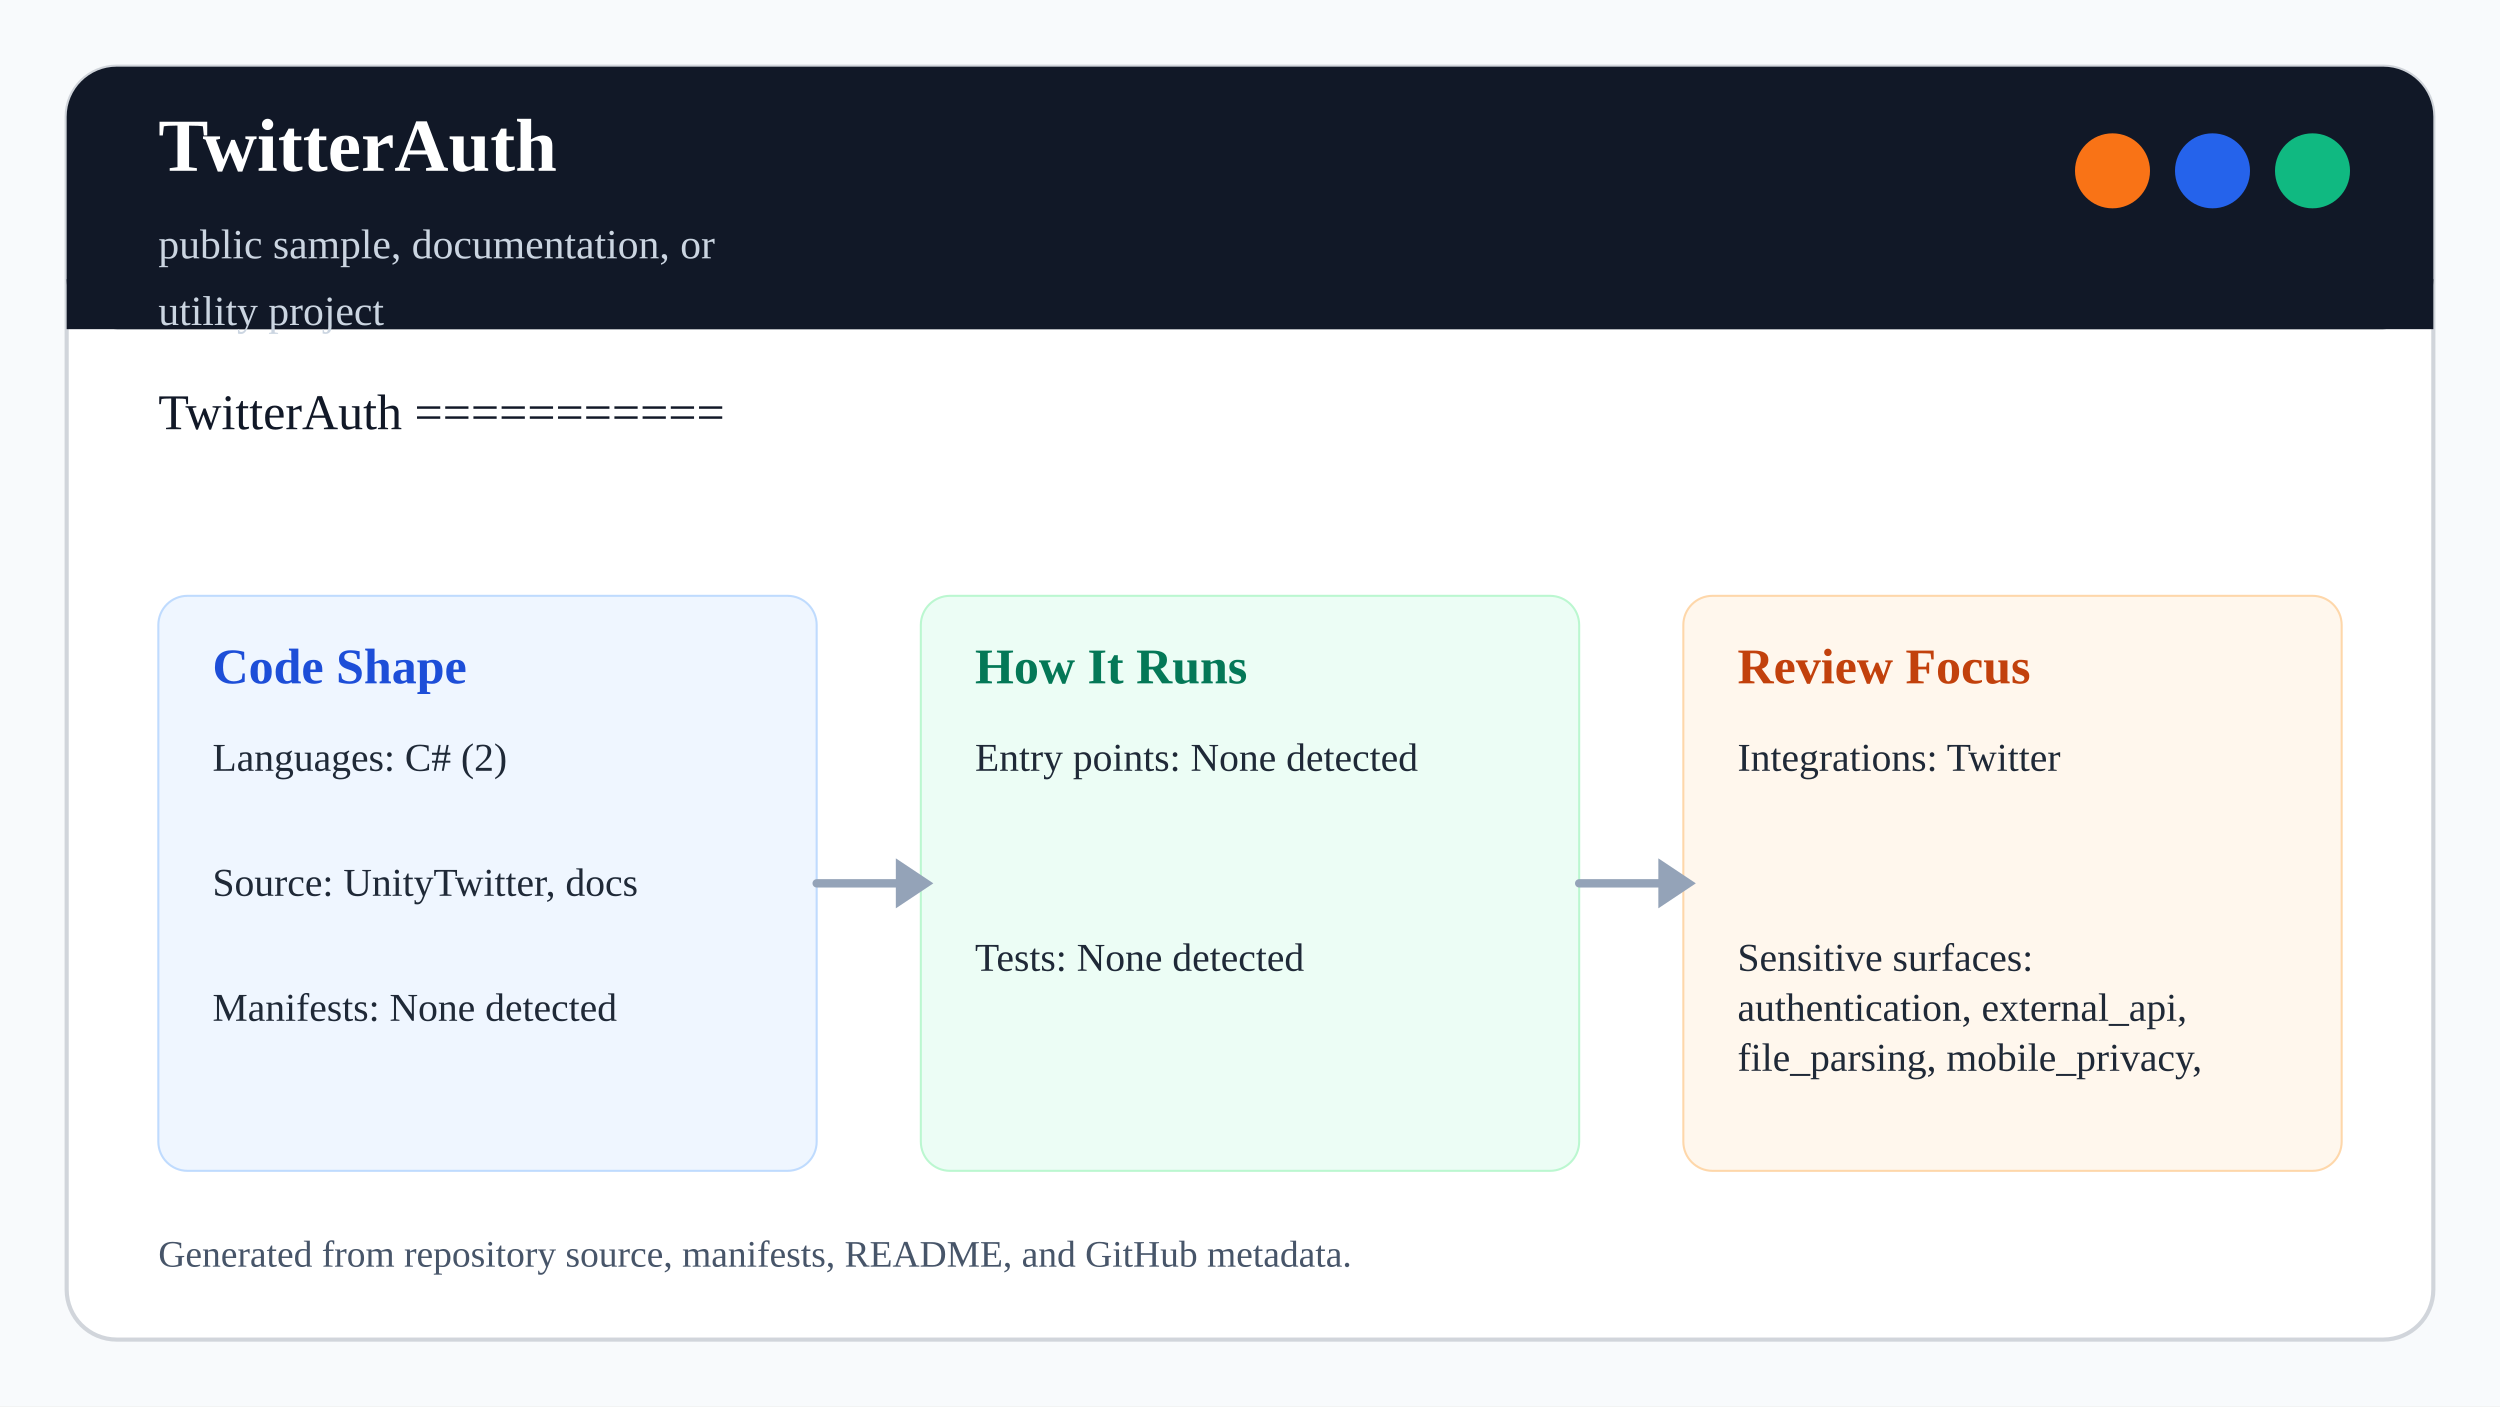
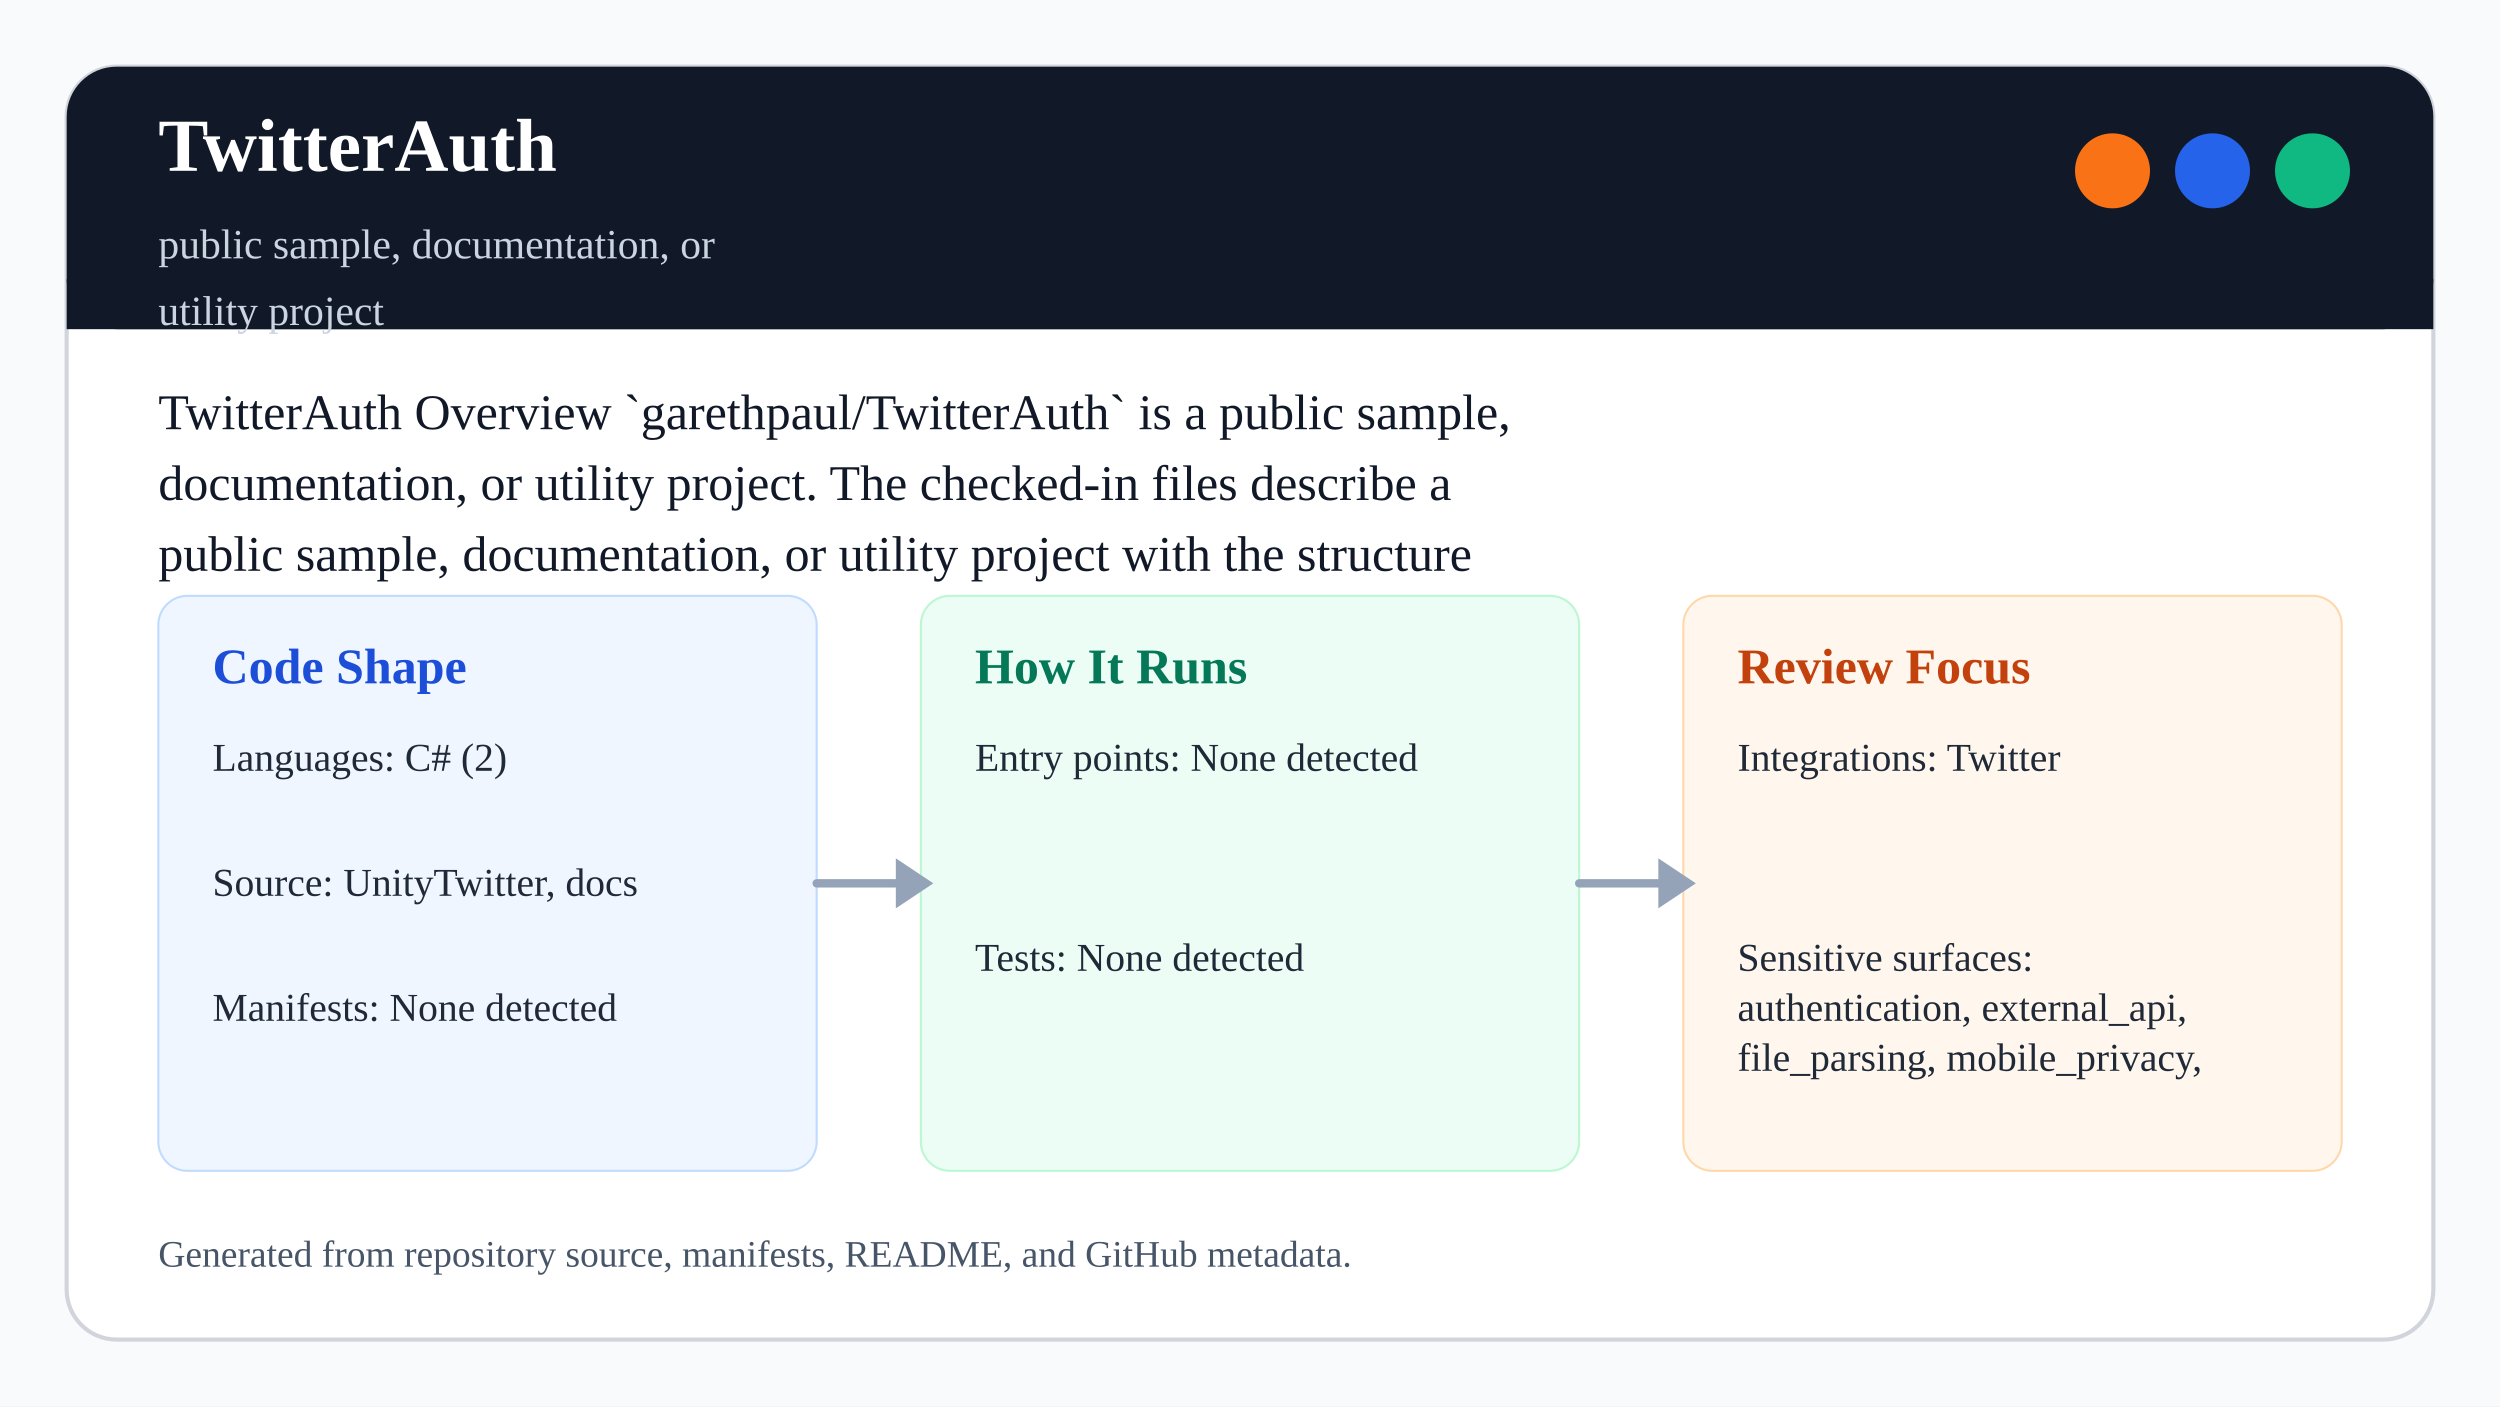
<svg xmlns="http://www.w3.org/2000/svg" width="1200" height="675" viewBox="0 0 1200 675" role="img" aria-labelledby="title desc">
  <rect width="1200" height="675" fill="#f8fafc" />
  <rect x="32" y="32" width="1136" height="611" rx="24" fill="#ffffff" stroke="#d1d5db" stroke-width="2" />
  <rect x="32" y="32" width="1136" height="126" rx="24" fill="#111827" />
  <path d="M32 134h1136v24H32z" fill="#111827" />
  <circle cx="1062" cy="82" r="18" fill="#2563eb" />
  <circle cx="1110" cy="82" r="18" fill="#10b981" />
  <circle cx="1014" cy="82" r="18" fill="#f97316" />
  <text x="76" y="82" font-size="36" fill="#ffffff" font-weight="700">TwitterAuth</text>
  <text x="76" y="124" font-size="20" fill="#cbd5e1">public sample, documentation, or</text>
  <text x="76" y="156" font-size="20" fill="#cbd5e1">utility project</text>
-   <text x="76" y="206" font-size="24" fill="#111827">TwitterAuth ===========</text>
+   <text x="76" y="206" font-size="24" fill="#111827">TwitterAuth Overview `garethpaul/TwitterAuth` is a public sample,</text>
+   <text x="76" y="240" font-size="24" fill="#111827">documentation, or utility project. The checked-in files describe a</text>
+   <text x="76" y="274" font-size="24" fill="#111827">public sample, documentation, or utility project with the structure</text>
  <rect x="76" y="286" width="316" height="276" rx="14" fill="#eff6ff" stroke="#bfdbfe" />
  <text x="102" y="328" font-size="24" font-weight="700" fill="#1d4ed8">Code Shape</text>
  <text x="102" y="370" font-size="19" fill="#1f2937">Languages: C# (2)</text>
  <text x="102" y="430" font-size="19" fill="#1f2937">Source: UnityTwitter, docs</text>
  <text x="102" y="490" font-size="19" fill="#1f2937">Manifests: None detected</text>
  <rect x="442" y="286" width="316" height="276" rx="14" fill="#ecfdf5" stroke="#bbf7d0" />
  <text x="468" y="328" font-size="24" font-weight="700" fill="#047857">How It Runs</text>
  <text x="468" y="370" font-size="19" fill="#1f2937">Entry points: None detected</text>
  <text x="468" y="466" font-size="19" fill="#1f2937">Tests: None detected</text>
  <rect x="808" y="286" width="316" height="276" rx="14" fill="#fff7ed" stroke="#fed7aa" />
  <text x="834" y="328" font-size="24" font-weight="700" fill="#c2410c">Review Focus</text>
  <text x="834" y="370" font-size="19" fill="#1f2937">Integrations: Twitter</text>
  <text x="834" y="466" font-size="19" fill="#1f2937">Sensitive surfaces:</text>
  <text x="834" y="490" font-size="19" fill="#1f2937">authentication, external_api,</text>
  <text x="834" y="514" font-size="19" fill="#1f2937">file_parsing, mobile_privacy,</text>
  <path d="M392 424h50" stroke="#94a3b8" stroke-width="4" stroke-linecap="round" />
  <path d="M430 412l18 12-18 12z" fill="#94a3b8" />
  <path d="M758 424h50" stroke="#94a3b8" stroke-width="4" stroke-linecap="round" />
  <path d="M796 412l18 12-18 12z" fill="#94a3b8" />
  <text x="76" y="608" font-size="18" fill="#475569">Generated from repository source, manifests, README, and GitHub metadata.</text>
</svg>
